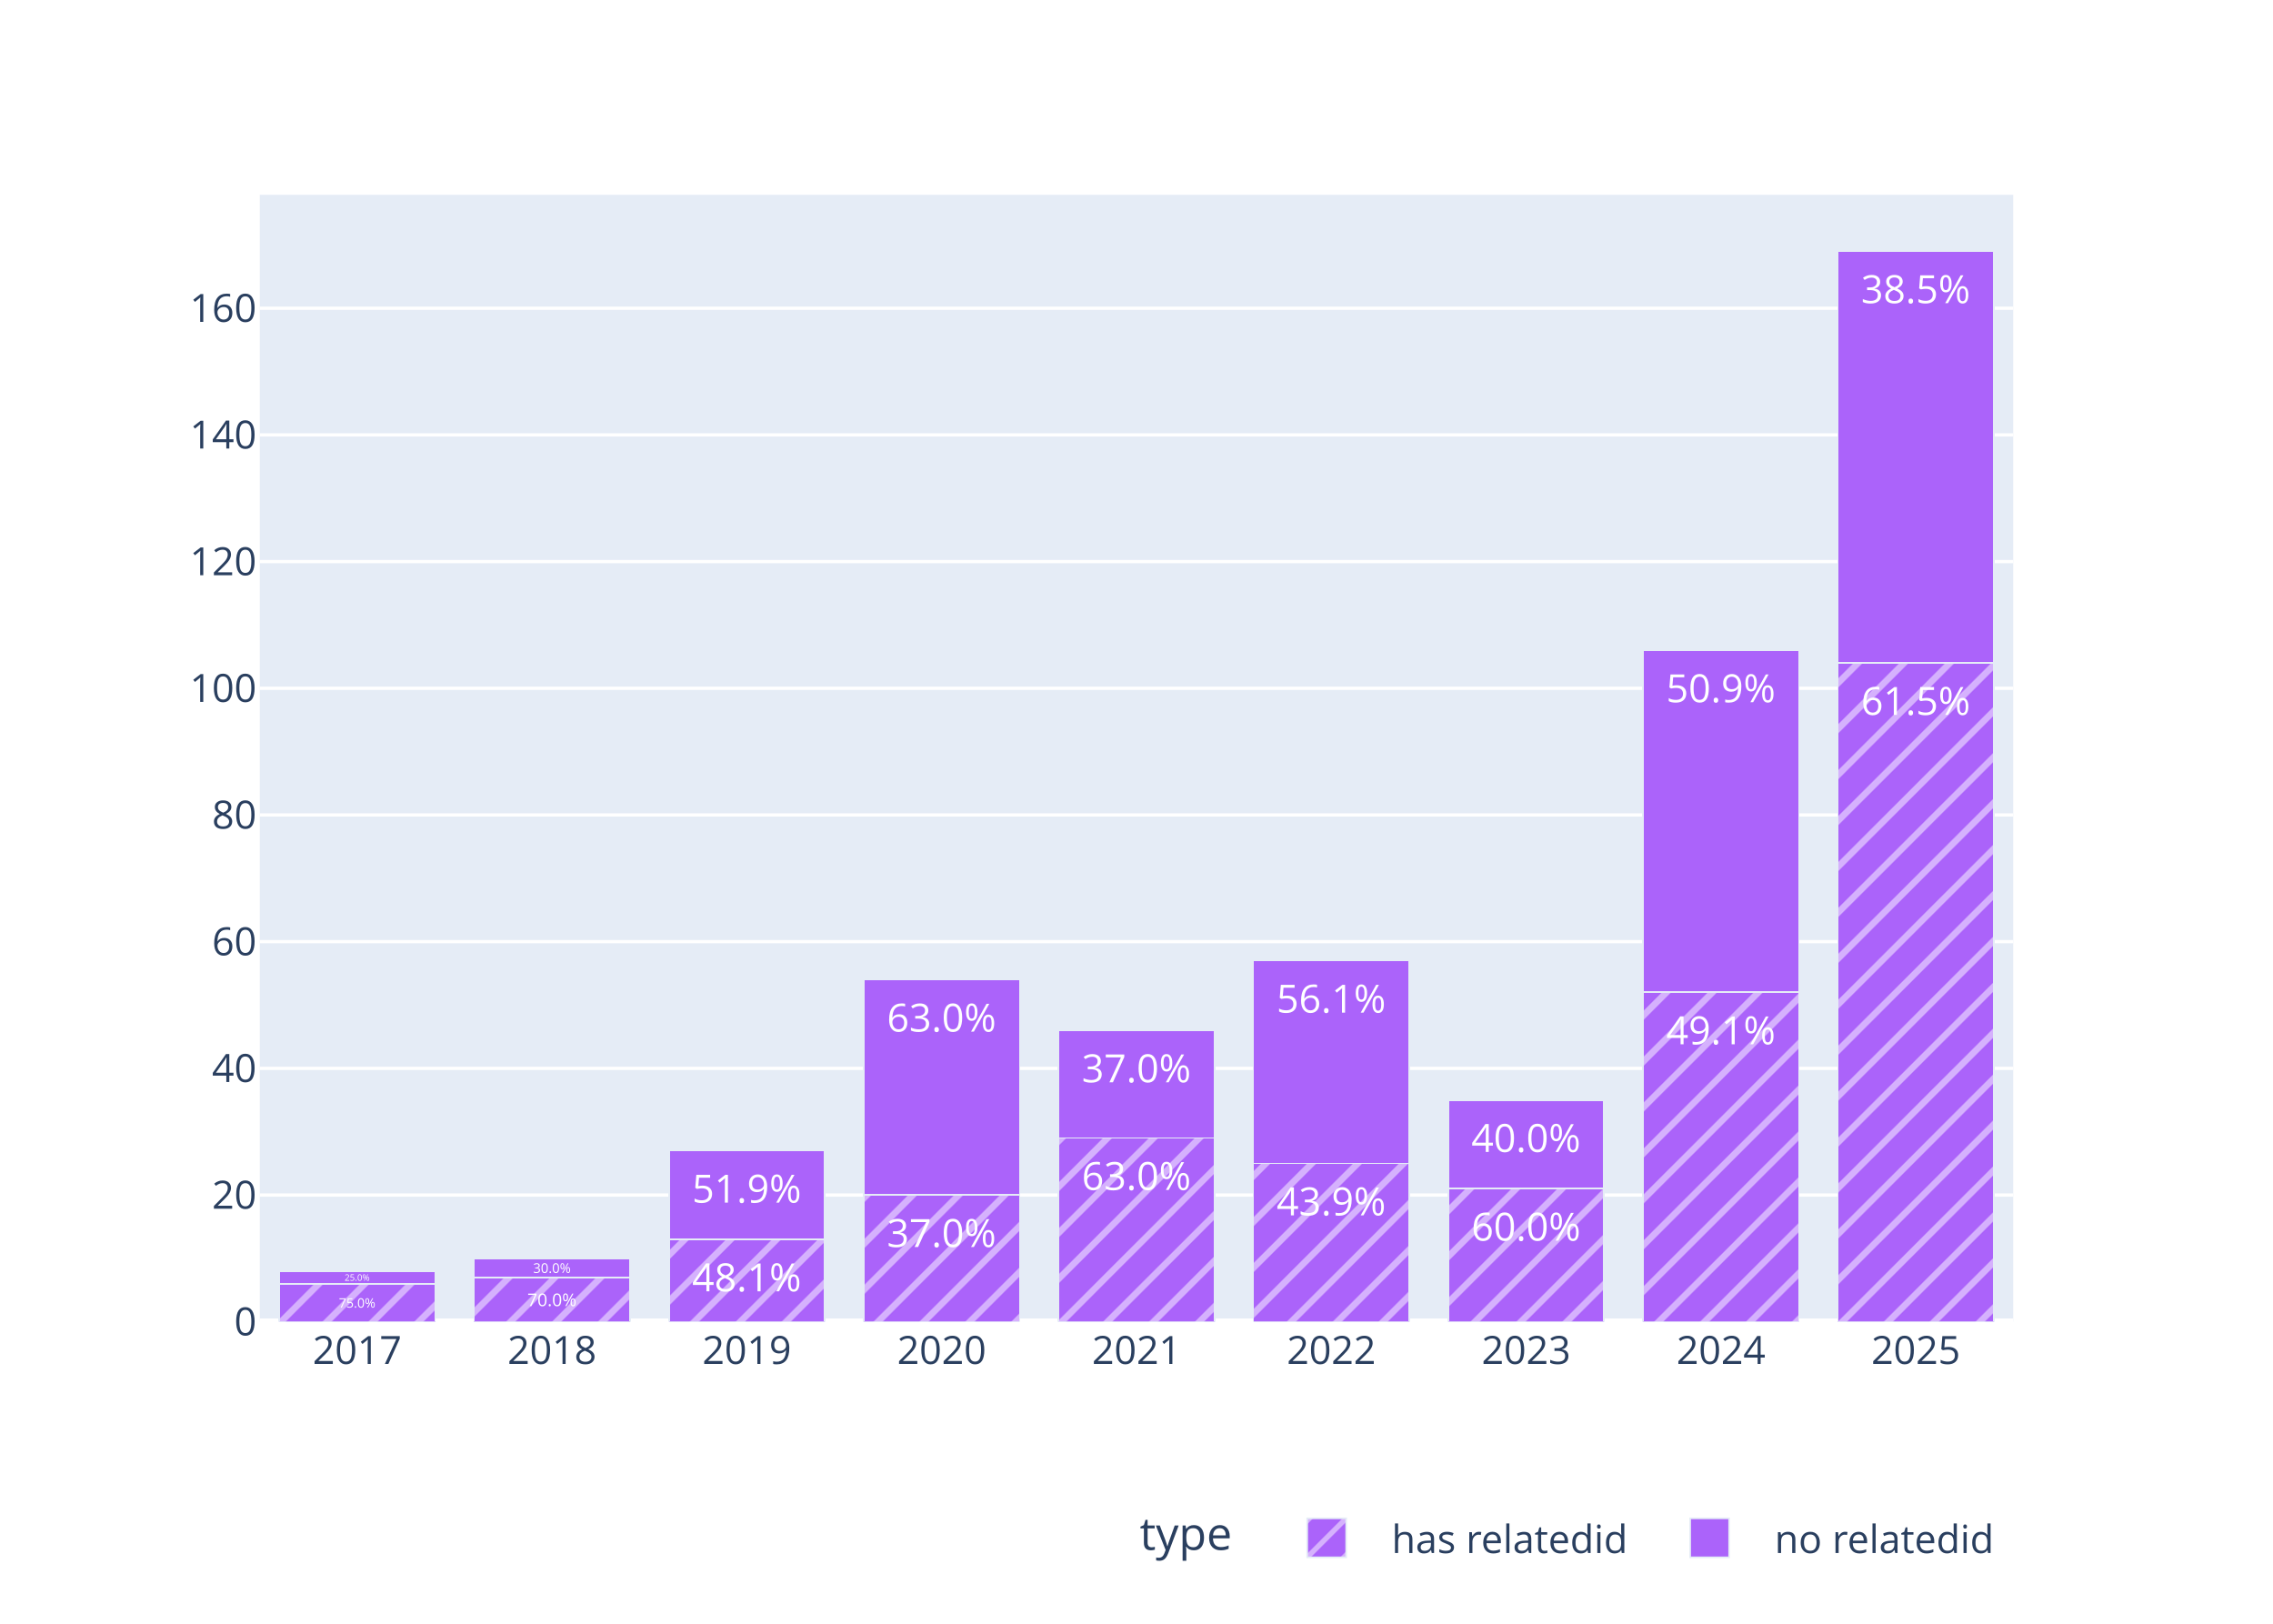
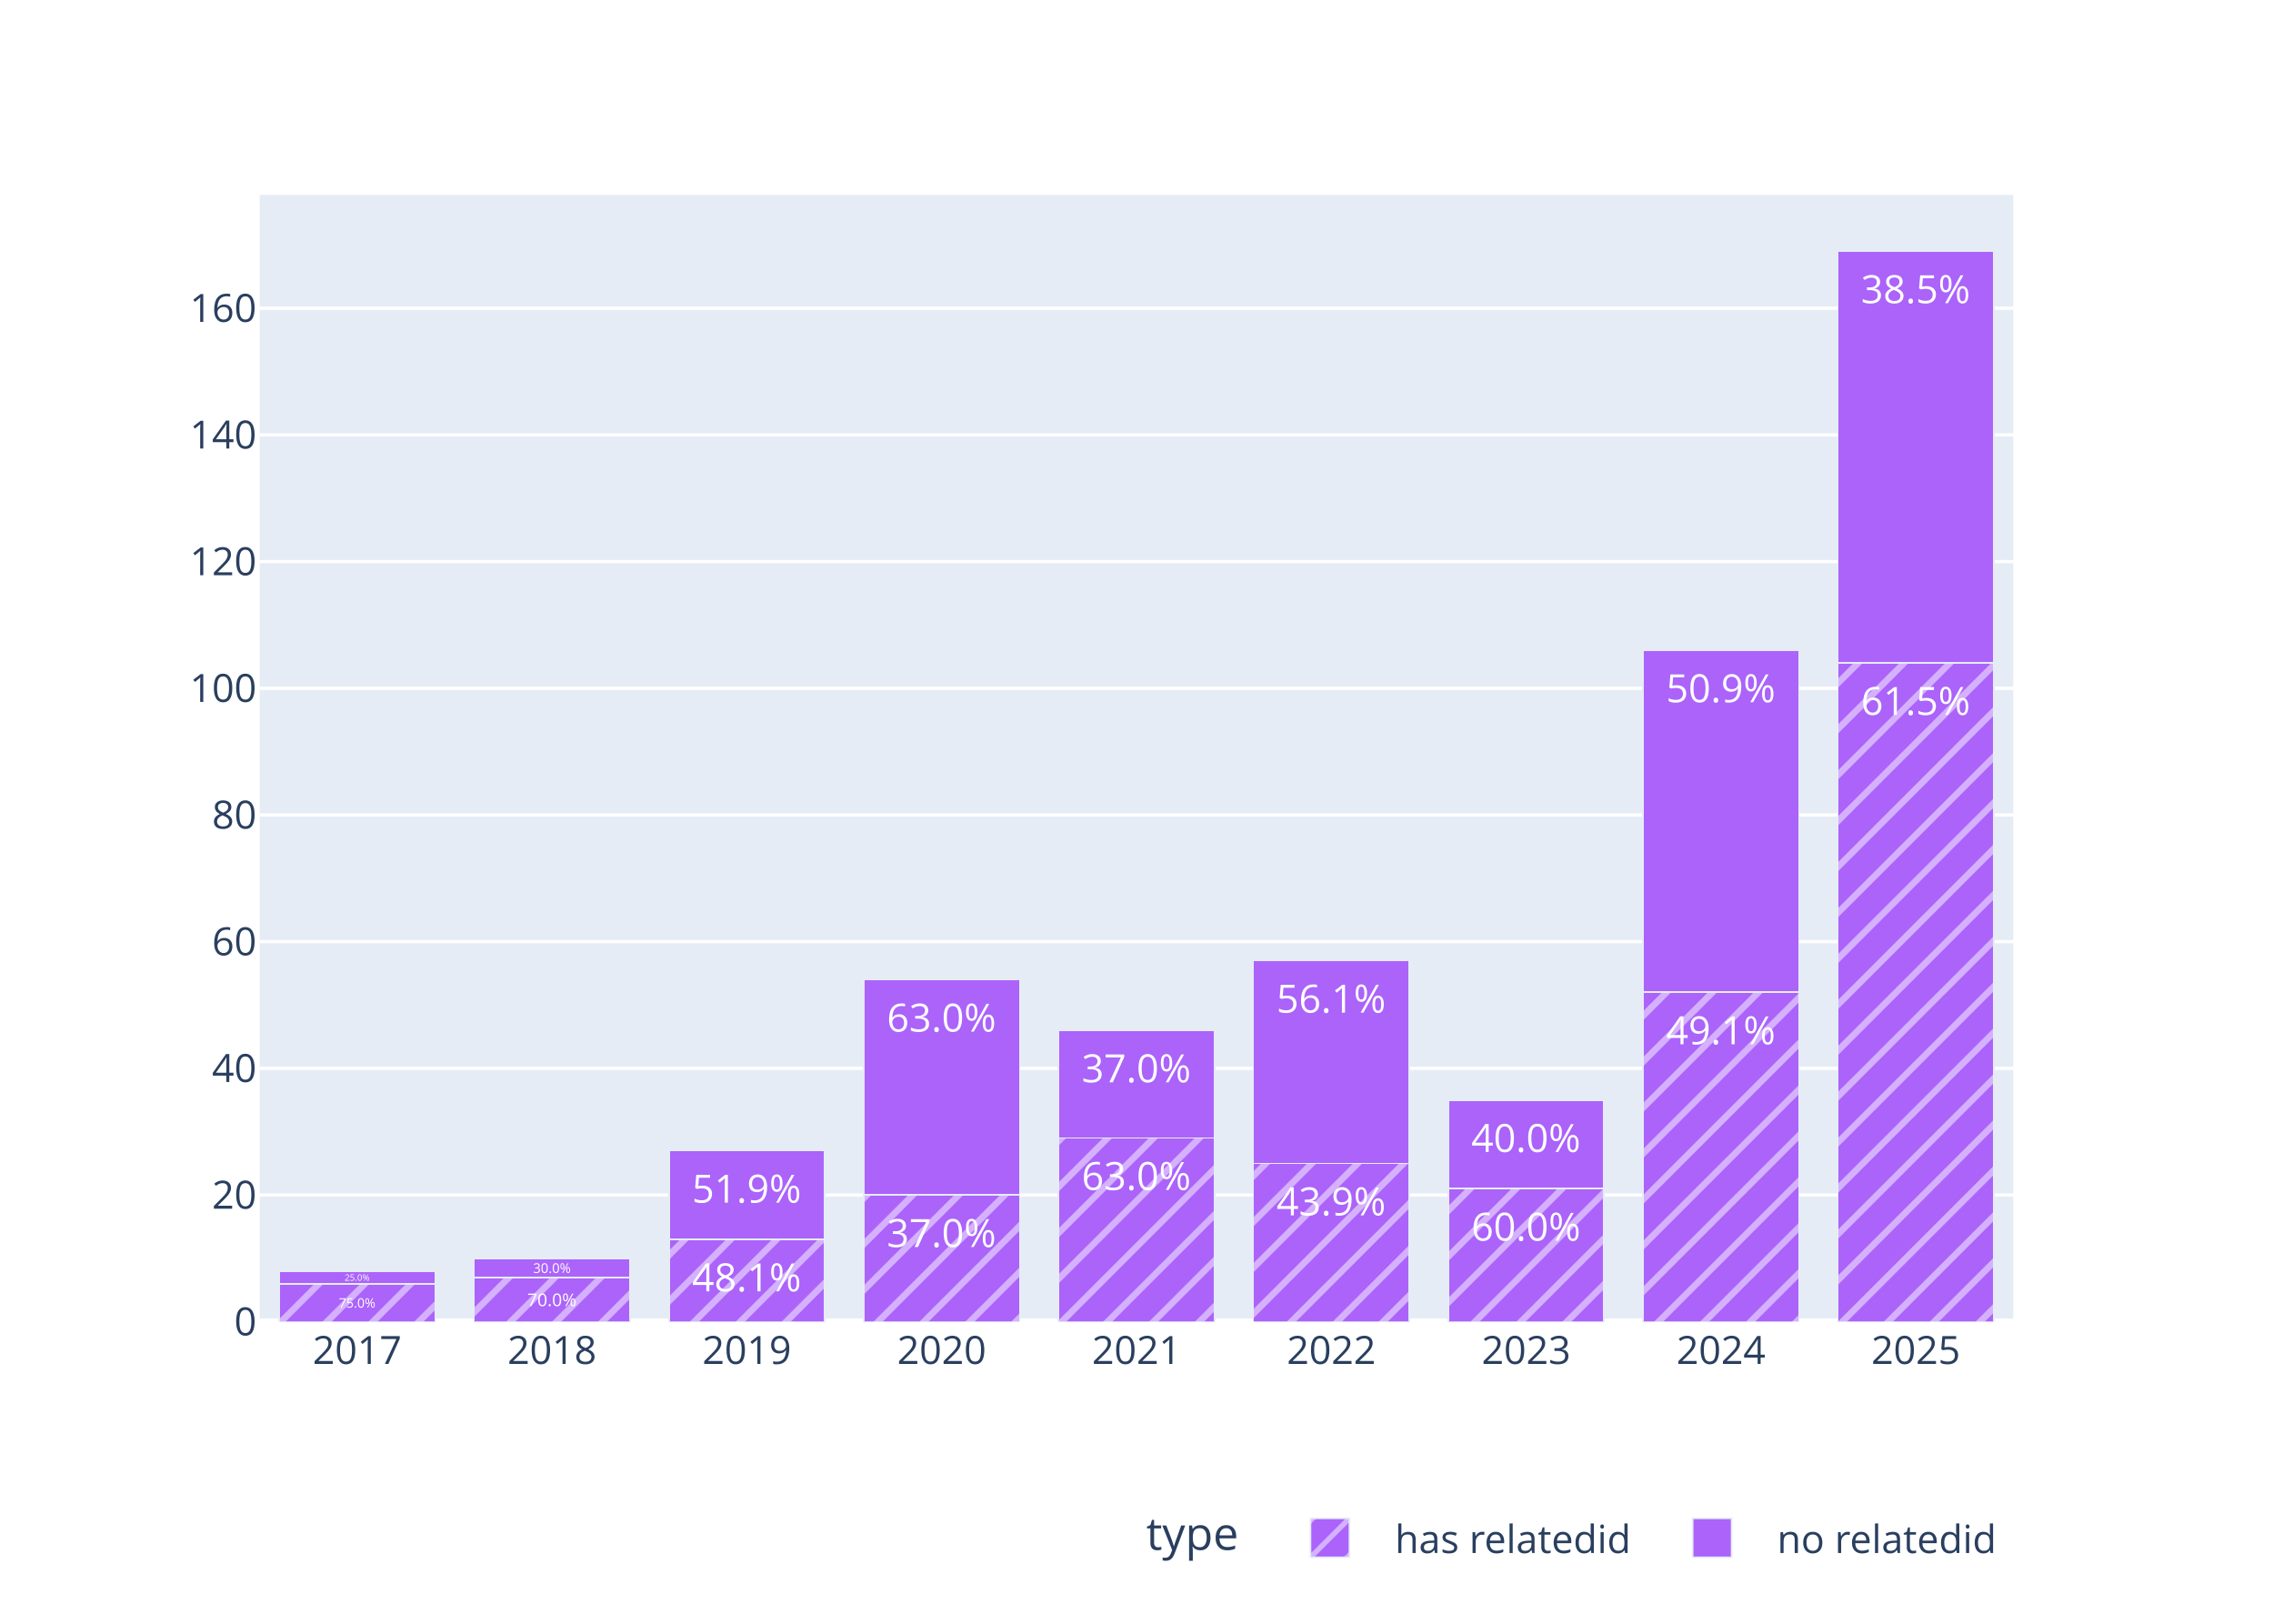
<svg xmlns="http://www.w3.org/2000/svg" class="main-svg" width="700" height="500" style="" viewBox="0 0 700 500">
  <rect x="0" y="0" width="700" height="500" style="fill: rgb(255, 255, 255); fill-opacity: 1;" />
-   <defs id="defs-4b6563">
+   <defs id="defs-c27604">
    <g class="clips">
-       <clipPath id="clip4b6563xyplot" class="plotclip">
+       <clipPath id="clipc27604xyplot" class="plotclip">
        <rect width="540" height="347" />
      </clipPath>
-       <clipPath class="axesclip" id="clip4b6563x">
+       <clipPath class="axesclip" id="clipc27604x">
        <rect x="80" y="0" width="540" height="500" />
      </clipPath>
-       <clipPath class="axesclip" id="clip4b6563y">
+       <clipPath class="axesclip" id="clipc27604y">
        <rect x="0" y="60" width="700" height="347" />
      </clipPath>
-       <clipPath class="axesclip" id="clip4b6563xy">
+       <clipPath class="axesclip" id="clipc27604xy">
        <rect x="80" y="60" width="540" height="347" />
      </clipPath>
    </g>
    <g class="gradients" />
    <g class="patterns">
-       <pattern id="p4b6563-legend-f920a4" width="14.142px" height="14.142px" patternUnits="userSpaceOnUse" patternTransform="scale(0.8)">
+       <pattern id="pc27604-legend-ad6b2f" width="14.142px" height="14.142px" patternUnits="userSpaceOnUse" patternTransform="scale(0.8)">
        <rect width="14.142px" height="14.142px" fill="rgb(171, 99, 250)" fill-opacity="1" />
        <path d="M-3.536,3.536l7.071,-7.071M0,14.142L14.142,0M10.607,17.678l7.071,-7.071" opacity="0.5" stroke="rgb(255, 255, 255)" stroke-width="2px" />
      </pattern>
-       <pattern id="p4b6563-f920a4" width="14.142px" height="14.142px" patternUnits="userSpaceOnUse" patternTransform="">
+       <pattern id="pc27604-ad6b2f" width="14.142px" height="14.142px" patternUnits="userSpaceOnUse" patternTransform="">
        <rect width="14.142px" height="14.142px" fill="rgb(171, 99, 250)" fill-opacity="1" />
        <path d="M-3.536,3.536l7.071,-7.071M0,14.142L14.142,0M10.607,17.678l7.071,-7.071" opacity="0.5" stroke="rgb(255, 255, 255)" stroke-width="2px" />
      </pattern>
    </g>
  </defs>
  <g class="bglayer">
    <rect class="bg" x="80" y="60" width="540" height="347" style="fill: rgb(229, 236, 246); fill-opacity: 1; stroke-width: 0;" />
  </g>
  <g class="layer-below">
    <g class="imagelayer" />
    <g class="shapelayer" />
  </g>
  <g class="cartesianlayer">
    <g class="subplot xy">
      <g class="layer-subplot">
        <g class="shapelayer" />
        <g class="imagelayer" />
      </g>
      <g class="minor-gridlayer">
        <g class="x" />
        <g class="y" />
      </g>
      <g class="gridlayer">
        <g class="x" />
        <g class="y">
          <path class="ygrid crisp" transform="translate(0,367.99)" d="M80,0h540" style="stroke: rgb(255, 255, 255); stroke-opacity: 1; stroke-width: 1px;" />
          <path class="ygrid crisp" transform="translate(0,328.98)" d="M80,0h540" style="stroke: rgb(255, 255, 255); stroke-opacity: 1; stroke-width: 1px;" />
          <path class="ygrid crisp" transform="translate(0,289.96)" d="M80,0h540" style="stroke: rgb(255, 255, 255); stroke-opacity: 1; stroke-width: 1px;" />
          <path class="ygrid crisp" transform="translate(0,250.95)" d="M80,0h540" style="stroke: rgb(255, 255, 255); stroke-opacity: 1; stroke-width: 1px;" />
          <path class="ygrid crisp" transform="translate(0,211.94)" d="M80,0h540" style="stroke: rgb(255, 255, 255); stroke-opacity: 1; stroke-width: 1px;" />
          <path class="ygrid crisp" transform="translate(0,172.93)" d="M80,0h540" style="stroke: rgb(255, 255, 255); stroke-opacity: 1; stroke-width: 1px;" />
          <path class="ygrid crisp" transform="translate(0,133.92)" d="M80,0h540" style="stroke: rgb(255, 255, 255); stroke-opacity: 1; stroke-width: 1px;" />
          <path class="ygrid crisp" transform="translate(0,94.91)" d="M80,0h540" style="stroke: rgb(255, 255, 255); stroke-opacity: 1; stroke-width: 1px;" />
        </g>
      </g>
      <g class="zerolinelayer">
        <path class="yzl zl crisp" transform="translate(0,407)" d="M80,0h540" style="stroke: rgb(255, 255, 255); stroke-opacity: 1; stroke-width: 2px;" />
      </g>
      <g class="layer-between">
        <g class="shapelayer" />
        <g class="imagelayer" />
      </g>
      <path class="xlines-below" />
      <path class="ylines-below" />
      <g class="overlines-below" />
      <g class="xaxislayer-below" />
      <g class="yaxislayer-below" />
      <g class="overaxes-below" />
      <g class="overplot">
-         <g class="xy" transform="translate(80,60)" clip-path="url(#clip4b6563xyplot)">
+         <g class="xy" transform="translate(80,60)" clip-path="url(#clipc27604xyplot)">
          <g class="barlayer mlayer">
            <g class="trace bars" shape-rendering="crispEdges" style="opacity: 1;">
              <g class="points">
                <g class="point">
-                   <path d="M6,347V335.3H54V347Z" style="vector-effect: none; opacity: 1; stroke-width: 0.5px; fill: url('#p4b6563-f920a4'); stroke: rgb(229, 236, 246); stroke-opacity: 1;" class="pattern_filled" />
-                   <text class="bartext bartext-inside" text-anchor="middle" data-notex="1" x="0" y="0" style="font-family: 'Open Sans', verdana, arial, sans-serif; font-size: 12px; fill: rgb(255, 255, 255); fill-opacity: 1; white-space: pre;" transform="translate(29.98658,342.6588)scale(0.3352941)">75.0%</text>
-                 </g>
-                 <g class="point">
-                   <path d="M66,347V333.35H114V347Z" style="vector-effect: none; opacity: 1; stroke-width: 0.5px; fill: url('#p4b6563-f920a4'); stroke: rgb(229, 236, 246); stroke-opacity: 1;" class="pattern_filled" />
-                   <text class="bartext bartext-inside" text-anchor="middle" data-notex="1" x="0" y="0" style="font-family: 'Open Sans', verdana, arial, sans-serif; font-size: 12px; fill: rgb(255, 255, 255); fill-opacity: 1; white-space: pre;" transform="translate(89.98198,342.2)scale(0.45)">70.0%</text>
-                 </g>
-                 <g class="point">
-                   <path d="M126,347V321.64H174V347Z" style="vector-effect: none; opacity: 1; stroke-width: 0.5px; fill: url('#p4b6563-f920a4'); stroke: rgb(229, 236, 246); stroke-opacity: 1;" class="pattern_filled" />
-                   <text class="bartext bartext-inside" text-anchor="middle" data-notex="1" x="0" y="0" style="font-family: 'Open Sans', verdana, arial, sans-serif; font-size: 12px; fill: rgb(255, 255, 255); fill-opacity: 1; white-space: pre;" transform="translate(149.96,337.64)">48.1%</text>
-                 </g>
-                 <g class="point">
-                   <path d="M186,347V307.99H234V347Z" style="vector-effect: none; opacity: 1; stroke-width: 0.5px; fill: url('#p4b6563-f920a4'); stroke: rgb(229, 236, 246); stroke-opacity: 1;" class="pattern_filled" />
-                   <text class="bartext bartext-inside" text-anchor="middle" data-notex="1" x="0" y="0" style="font-family: 'Open Sans', verdana, arial, sans-serif; font-size: 12px; fill: rgb(255, 255, 255); fill-opacity: 1; white-space: pre;" transform="translate(209.96,323.99)">37.0%</text>
-                 </g>
-                 <g class="point">
-                   <path d="M246,347V290.43H294V347Z" style="vector-effect: none; opacity: 1; stroke-width: 0.5px; fill: url('#p4b6563-f920a4'); stroke: rgb(229, 236, 246); stroke-opacity: 1;" class="pattern_filled" />
-                   <text class="bartext bartext-inside" text-anchor="middle" data-notex="1" x="0" y="0" style="font-family: 'Open Sans', verdana, arial, sans-serif; font-size: 12px; fill: rgb(255, 255, 255); fill-opacity: 1; white-space: pre;" transform="translate(269.96,306.43)">63.0%</text>
-                 </g>
-                 <g class="point">
-                   <path d="M306,347V298.24H354V347Z" style="vector-effect: none; opacity: 1; stroke-width: 0.5px; fill: url('#p4b6563-f920a4'); stroke: rgb(229, 236, 246); stroke-opacity: 1;" class="pattern_filled" />
-                   <text class="bartext bartext-inside" text-anchor="middle" data-notex="1" x="0" y="0" style="font-family: 'Open Sans', verdana, arial, sans-serif; font-size: 12px; fill: rgb(255, 255, 255); fill-opacity: 1; white-space: pre;" transform="translate(329.96,314.24)">43.9%</text>
-                 </g>
-                 <g class="point">
-                   <path d="M366,347V306.04H414V347Z" style="vector-effect: none; opacity: 1; stroke-width: 0.5px; fill: url('#p4b6563-f920a4'); stroke: rgb(229, 236, 246); stroke-opacity: 1;" class="pattern_filled" />
-                   <text class="bartext bartext-inside" text-anchor="middle" data-notex="1" x="0" y="0" style="font-family: 'Open Sans', verdana, arial, sans-serif; font-size: 12px; fill: rgb(255, 255, 255); fill-opacity: 1; white-space: pre;" transform="translate(389.96,322.04)">60.0%</text>
-                 </g>
-                 <g class="point">
-                   <path d="M426,347V245.57H474V347Z" style="vector-effect: none; opacity: 1; stroke-width: 0.5px; fill: url('#p4b6563-f920a4'); stroke: rgb(229, 236, 246); stroke-opacity: 1;" class="pattern_filled" />
-                   <text class="bartext bartext-inside" text-anchor="middle" data-notex="1" x="0" y="0" style="font-family: 'Open Sans', verdana, arial, sans-serif; font-size: 12px; fill: rgb(255, 255, 255); fill-opacity: 1; white-space: pre;" transform="translate(449.96,261.57)">49.1%</text>
-                 </g>
-                 <g class="point">
-                   <path d="M486,347V144.14H534V347Z" style="vector-effect: none; opacity: 1; stroke-width: 0.5px; fill: url('#p4b6563-f920a4'); stroke: rgb(229, 236, 246); stroke-opacity: 1;" class="pattern_filled" />
-                   <text class="bartext bartext-inside" text-anchor="middle" data-notex="1" x="0" y="0" style="font-family: 'Open Sans', verdana, arial, sans-serif; font-size: 12px; fill: rgb(255, 255, 255); fill-opacity: 1; white-space: pre;" transform="translate(509.96,160.14)">61.5%</text>
+                   <path d="M6,347V335.3H54V347Z" style="vector-effect: none; opacity: 1; stroke-width: 0.5px; fill: url('#pc27604-ad6b2f'); stroke: rgb(229, 236, 246); stroke-opacity: 1;" class="pattern_filled" />
+                   <text class="bartext bartext-inside" text-anchor="middle" data-notex="1" x="0" y="0" style="font-family: 'Open Sans', verdana, arial, sans-serif; font-size: 12px; fill: rgb(255, 255, 255); fill-opacity: 1; white-space: pre;" transform="translate(29.9797,342.6588)scale(0.3352941)">75.0%</text>
+                 </g>
+                 <g class="point">
+                   <path d="M66,347V333.35H114V347Z" style="vector-effect: none; opacity: 1; stroke-width: 0.5px; fill: url('#pc27604-ad6b2f'); stroke: rgb(229, 236, 246); stroke-opacity: 1;" class="pattern_filled" />
+                   <text class="bartext bartext-inside" text-anchor="middle" data-notex="1" x="0" y="0" style="font-family: 'Open Sans', verdana, arial, sans-serif; font-size: 12px; fill: rgb(255, 255, 255); fill-opacity: 1; white-space: pre;" transform="translate(89.97275,342.2)scale(0.45)">70.0%</text>
+                 </g>
+                 <g class="point">
+                   <path d="M126,347V321.64H174V347Z" style="vector-effect: none; opacity: 1; stroke-width: 0.5px; fill: url('#pc27604-ad6b2f'); stroke: rgb(229, 236, 246); stroke-opacity: 1;" class="pattern_filled" />
+                   <text class="bartext bartext-inside" text-anchor="middle" data-notex="1" x="0" y="0" style="font-family: 'Open Sans', verdana, arial, sans-serif; font-size: 12px; fill: rgb(255, 255, 255); fill-opacity: 1; white-space: pre;" transform="translate(149.9395,337.64)">48.1%</text>
+                 </g>
+                 <g class="point">
+                   <path d="M186,347V307.99H234V347Z" style="vector-effect: none; opacity: 1; stroke-width: 0.5px; fill: url('#pc27604-ad6b2f'); stroke: rgb(229, 236, 246); stroke-opacity: 1;" class="pattern_filled" />
+                   <text class="bartext bartext-inside" text-anchor="middle" data-notex="1" x="0" y="0" style="font-family: 'Open Sans', verdana, arial, sans-serif; font-size: 12px; fill: rgb(255, 255, 255); fill-opacity: 1; white-space: pre;" transform="translate(209.9395,323.99)">37.0%</text>
+                 </g>
+                 <g class="point">
+                   <path d="M246,347V290.43H294V347Z" style="vector-effect: none; opacity: 1; stroke-width: 0.5px; fill: url('#pc27604-ad6b2f'); stroke: rgb(229, 236, 246); stroke-opacity: 1;" class="pattern_filled" />
+                   <text class="bartext bartext-inside" text-anchor="middle" data-notex="1" x="0" y="0" style="font-family: 'Open Sans', verdana, arial, sans-serif; font-size: 12px; fill: rgb(255, 255, 255); fill-opacity: 1; white-space: pre;" transform="translate(269.9395,306.43)">63.0%</text>
+                 </g>
+                 <g class="point">
+                   <path d="M306,347V298.24H354V347Z" style="vector-effect: none; opacity: 1; stroke-width: 0.5px; fill: url('#pc27604-ad6b2f'); stroke: rgb(229, 236, 246); stroke-opacity: 1;" class="pattern_filled" />
+                   <text class="bartext bartext-inside" text-anchor="middle" data-notex="1" x="0" y="0" style="font-family: 'Open Sans', verdana, arial, sans-serif; font-size: 12px; fill: rgb(255, 255, 255); fill-opacity: 1; white-space: pre;" transform="translate(329.9395,314.24)">43.9%</text>
+                 </g>
+                 <g class="point">
+                   <path d="M366,347V306.04H414V347Z" style="vector-effect: none; opacity: 1; stroke-width: 0.5px; fill: url('#pc27604-ad6b2f'); stroke: rgb(229, 236, 246); stroke-opacity: 1;" class="pattern_filled" />
+                   <text class="bartext bartext-inside" text-anchor="middle" data-notex="1" x="0" y="0" style="font-family: 'Open Sans', verdana, arial, sans-serif; font-size: 12px; fill: rgb(255, 255, 255); fill-opacity: 1; white-space: pre;" transform="translate(389.9395,322.04)">60.0%</text>
+                 </g>
+                 <g class="point">
+                   <path d="M426,347V245.57H474V347Z" style="vector-effect: none; opacity: 1; stroke-width: 0.5px; fill: url('#pc27604-ad6b2f'); stroke: rgb(229, 236, 246); stroke-opacity: 1;" class="pattern_filled" />
+                   <text class="bartext bartext-inside" text-anchor="middle" data-notex="1" x="0" y="0" style="font-family: 'Open Sans', verdana, arial, sans-serif; font-size: 12px; fill: rgb(255, 255, 255); fill-opacity: 1; white-space: pre;" transform="translate(449.9395,261.57)">49.1%</text>
+                 </g>
+                 <g class="point">
+                   <path d="M486,347V144.14H534V347Z" style="vector-effect: none; opacity: 1; stroke-width: 0.5px; fill: url('#pc27604-ad6b2f'); stroke: rgb(229, 236, 246); stroke-opacity: 1;" class="pattern_filled" />
+                   <text class="bartext bartext-inside" text-anchor="middle" data-notex="1" x="0" y="0" style="font-family: 'Open Sans', verdana, arial, sans-serif; font-size: 12px; fill: rgb(255, 255, 255); fill-opacity: 1; white-space: pre;" transform="translate(509.9395,160.14)">61.5%</text>
                </g>
              </g>
            </g>
            <g class="trace bars" shape-rendering="crispEdges" style="opacity: 1;">
              <g class="points">
                <g class="point">
                  <path d="M6,335.3V331.4H54V335.3Z" style="vector-effect: none; opacity: 1; stroke-width: 0.5px; fill: rgb(171, 99, 250); fill-opacity: 1; stroke: rgb(229, 236, 246); stroke-opacity: 1;" />
-                   <text class="bartext bartext-inside" text-anchor="middle" data-notex="1" x="0" y="0" style="font-family: 'Open Sans', verdana, arial, sans-serif; font-size: 12px; fill: rgb(255, 255, 255); fill-opacity: 1; white-space: pre;" transform="translate(29.99081,334.3824)scale(0.2294118)">25.0%</text>
+                   <text class="bartext bartext-inside" text-anchor="middle" data-notex="1" x="0" y="0" style="font-family: 'Open Sans', verdana, arial, sans-serif; font-size: 12px; fill: rgb(255, 255, 255); fill-opacity: 1; white-space: pre;" transform="translate(29.98611,334.3824)scale(0.2294118)">25.0%</text>
                </g>
                <g class="point">
                  <path d="M66,333.35V327.49H114V333.35Z" style="vector-effect: none; opacity: 1; stroke-width: 0.5px; fill: rgb(171, 99, 250); fill-opacity: 1; stroke: rgb(229, 236, 246); stroke-opacity: 1;" />
-                   <text class="bartext bartext-inside" text-anchor="middle" data-notex="1" x="0" y="0" style="font-family: 'Open Sans', verdana, arial, sans-serif; font-size: 12px; fill: rgb(255, 255, 255); fill-opacity: 1; white-space: pre;" transform="translate(89.9862,331.9712)scale(0.3447059)">30.0%</text>
+                   <text class="bartext bartext-inside" text-anchor="middle" data-notex="1" x="0" y="0" style="font-family: 'Open Sans', verdana, arial, sans-serif; font-size: 12px; fill: rgb(255, 255, 255); fill-opacity: 1; white-space: pre;" transform="translate(89.97913,331.9712)scale(0.3447059)">30.0%</text>
                </g>
                <g class="point">
                  <path d="M126,321.64V294.33H174V321.64Z" style="vector-effect: none; opacity: 1; stroke-width: 0.5px; fill: rgb(171, 99, 250); fill-opacity: 1; stroke: rgb(229, 236, 246); stroke-opacity: 1;" />
-                   <text class="bartext bartext-inside" text-anchor="middle" data-notex="1" x="0" y="0" style="font-family: 'Open Sans', verdana, arial, sans-serif; font-size: 12px; fill: rgb(255, 255, 255); fill-opacity: 1; white-space: pre;" transform="translate(149.96,310.33)">51.9%</text>
+                   <text class="bartext bartext-inside" text-anchor="middle" data-notex="1" x="0" y="0" style="font-family: 'Open Sans', verdana, arial, sans-serif; font-size: 12px; fill: rgb(255, 255, 255); fill-opacity: 1; white-space: pre;" transform="translate(149.9395,310.33)">51.9%</text>
                </g>
                <g class="point">
                  <path d="M186,307.99V241.67H234V307.99Z" style="vector-effect: none; opacity: 1; stroke-width: 0.5px; fill: rgb(171, 99, 250); fill-opacity: 1; stroke: rgb(229, 236, 246); stroke-opacity: 1;" />
-                   <text class="bartext bartext-inside" text-anchor="middle" data-notex="1" x="0" y="0" style="font-family: 'Open Sans', verdana, arial, sans-serif; font-size: 12px; fill: rgb(255, 255, 255); fill-opacity: 1; white-space: pre;" transform="translate(209.96,257.67)">63.0%</text>
+                   <text class="bartext bartext-inside" text-anchor="middle" data-notex="1" x="0" y="0" style="font-family: 'Open Sans', verdana, arial, sans-serif; font-size: 12px; fill: rgb(255, 255, 255); fill-opacity: 1; white-space: pre;" transform="translate(209.9395,257.67)">63.0%</text>
                </g>
                <g class="point">
                  <path d="M246,290.43V257.27H294V290.43Z" style="vector-effect: none; opacity: 1; stroke-width: 0.5px; fill: rgb(171, 99, 250); fill-opacity: 1; stroke: rgb(229, 236, 246); stroke-opacity: 1;" />
-                   <text class="bartext bartext-inside" text-anchor="middle" data-notex="1" x="0" y="0" style="font-family: 'Open Sans', verdana, arial, sans-serif; font-size: 12px; fill: rgb(255, 255, 255); fill-opacity: 1; white-space: pre;" transform="translate(269.96,273.27)">37.0%</text>
+                   <text class="bartext bartext-inside" text-anchor="middle" data-notex="1" x="0" y="0" style="font-family: 'Open Sans', verdana, arial, sans-serif; font-size: 12px; fill: rgb(255, 255, 255); fill-opacity: 1; white-space: pre;" transform="translate(269.9395,273.27)">37.0%</text>
                </g>
                <g class="point">
                  <path d="M306,298.24V235.82H354V298.24Z" style="vector-effect: none; opacity: 1; stroke-width: 0.5px; fill: rgb(171, 99, 250); fill-opacity: 1; stroke: rgb(229, 236, 246); stroke-opacity: 1;" />
-                   <text class="bartext bartext-inside" text-anchor="middle" data-notex="1" x="0" y="0" style="font-family: 'Open Sans', verdana, arial, sans-serif; font-size: 12px; fill: rgb(255, 255, 255); fill-opacity: 1; white-space: pre;" transform="translate(329.96,251.82)">56.1%</text>
+                   <text class="bartext bartext-inside" text-anchor="middle" data-notex="1" x="0" y="0" style="font-family: 'Open Sans', verdana, arial, sans-serif; font-size: 12px; fill: rgb(255, 255, 255); fill-opacity: 1; white-space: pre;" transform="translate(329.9395,251.82)">56.1%</text>
                </g>
                <g class="point">
                  <path d="M366,306.04V278.73H414V306.04Z" style="vector-effect: none; opacity: 1; stroke-width: 0.5px; fill: rgb(171, 99, 250); fill-opacity: 1; stroke: rgb(229, 236, 246); stroke-opacity: 1;" />
-                   <text class="bartext bartext-inside" text-anchor="middle" data-notex="1" x="0" y="0" style="font-family: 'Open Sans', verdana, arial, sans-serif; font-size: 12px; fill: rgb(255, 255, 255); fill-opacity: 1; white-space: pre;" transform="translate(389.96,294.73)">40.0%</text>
+                   <text class="bartext bartext-inside" text-anchor="middle" data-notex="1" x="0" y="0" style="font-family: 'Open Sans', verdana, arial, sans-serif; font-size: 12px; fill: rgb(255, 255, 255); fill-opacity: 1; white-space: pre;" transform="translate(389.9395,294.73)">40.0%</text>
                </g>
                <g class="point">
                  <path d="M426,245.57V140.24H474V245.57Z" style="vector-effect: none; opacity: 1; stroke-width: 0.5px; fill: rgb(171, 99, 250); fill-opacity: 1; stroke: rgb(229, 236, 246); stroke-opacity: 1;" />
-                   <text class="bartext bartext-inside" text-anchor="middle" data-notex="1" x="0" y="0" style="font-family: 'Open Sans', verdana, arial, sans-serif; font-size: 12px; fill: rgb(255, 255, 255); fill-opacity: 1; white-space: pre;" transform="translate(449.96,156.24)">50.9%</text>
+                   <text class="bartext bartext-inside" text-anchor="middle" data-notex="1" x="0" y="0" style="font-family: 'Open Sans', verdana, arial, sans-serif; font-size: 12px; fill: rgb(255, 255, 255); fill-opacity: 1; white-space: pre;" transform="translate(449.9395,156.24)">50.9%</text>
                </g>
                <g class="point">
                  <path d="M486,144.14V17.35H534V144.14Z" style="vector-effect: none; opacity: 1; stroke-width: 0.5px; fill: rgb(171, 99, 250); fill-opacity: 1; stroke: rgb(229, 236, 246); stroke-opacity: 1;" />
-                   <text class="bartext bartext-inside" text-anchor="middle" data-notex="1" x="0" y="0" style="font-family: 'Open Sans', verdana, arial, sans-serif; font-size: 12px; fill: rgb(255, 255, 255); fill-opacity: 1; white-space: pre;" transform="translate(509.96,33.35)">38.5%</text>
+                   <text class="bartext bartext-inside" text-anchor="middle" data-notex="1" x="0" y="0" style="font-family: 'Open Sans', verdana, arial, sans-serif; font-size: 12px; fill: rgb(255, 255, 255); fill-opacity: 1; white-space: pre;" transform="translate(509.9395,33.35)">38.5%</text>
                </g>
              </g>
            </g>
          </g>
        </g>
      </g>
      <g class="zerolinelayer-above" />
      <path class="xlines-above crisp" d="M0,0" style="fill: none;" />
      <path class="ylines-above crisp" d="M0,0" style="fill: none;" />
      <g class="overlines-above" />
      <g class="xaxislayer-above">
        <g class="xtick">
          <text text-anchor="middle" x="0" y="420" transform="translate(110,0)" style="font-family: 'Open Sans', verdana, arial, sans-serif; font-size: 12px; fill: rgb(42, 63, 95); fill-opacity: 1; white-space: pre;">2017</text>
        </g>
        <g class="xtick">
          <text text-anchor="middle" x="0" y="420" transform="translate(170,0)" style="font-family: 'Open Sans', verdana, arial, sans-serif; font-size: 12px; fill: rgb(42, 63, 95); fill-opacity: 1; white-space: pre;">2018</text>
        </g>
        <g class="xtick">
          <text text-anchor="middle" x="0" y="420" transform="translate(230,0)" style="font-family: 'Open Sans', verdana, arial, sans-serif; font-size: 12px; fill: rgb(42, 63, 95); fill-opacity: 1; white-space: pre;">2019</text>
        </g>
        <g class="xtick">
          <text text-anchor="middle" x="0" y="420" transform="translate(290,0)" style="font-family: 'Open Sans', verdana, arial, sans-serif; font-size: 12px; fill: rgb(42, 63, 95); fill-opacity: 1; white-space: pre;">2020</text>
        </g>
        <g class="xtick">
          <text text-anchor="middle" x="0" y="420" transform="translate(350,0)" style="font-family: 'Open Sans', verdana, arial, sans-serif; font-size: 12px; fill: rgb(42, 63, 95); fill-opacity: 1; white-space: pre;">2021</text>
        </g>
        <g class="xtick">
          <text text-anchor="middle" x="0" y="420" transform="translate(410,0)" style="font-family: 'Open Sans', verdana, arial, sans-serif; font-size: 12px; fill: rgb(42, 63, 95); fill-opacity: 1; white-space: pre;">2022</text>
        </g>
        <g class="xtick">
          <text text-anchor="middle" x="0" y="420" transform="translate(470,0)" style="font-family: 'Open Sans', verdana, arial, sans-serif; font-size: 12px; fill: rgb(42, 63, 95); fill-opacity: 1; white-space: pre;">2023</text>
        </g>
        <g class="xtick">
          <text text-anchor="middle" x="0" y="420" transform="translate(530,0)" style="font-family: 'Open Sans', verdana, arial, sans-serif; font-size: 12px; fill: rgb(42, 63, 95); fill-opacity: 1; white-space: pre;">2024</text>
        </g>
        <g class="xtick">
          <text text-anchor="middle" x="0" y="420" transform="translate(590,0)" style="font-family: 'Open Sans', verdana, arial, sans-serif; font-size: 12px; fill: rgb(42, 63, 95); fill-opacity: 1; white-space: pre;">2025</text>
        </g>
      </g>
      <g class="yaxislayer-above">
        <g class="ytick">
          <text text-anchor="end" x="79" y="4.2" transform="translate(0,407)" style="font-family: 'Open Sans', verdana, arial, sans-serif; font-size: 12px; fill: rgb(42, 63, 95); fill-opacity: 1; white-space: pre;">0</text>
        </g>
        <g class="ytick">
          <text text-anchor="end" x="79" y="4.2" style="font-family: 'Open Sans', verdana, arial, sans-serif; font-size: 12px; fill: rgb(42, 63, 95); fill-opacity: 1; white-space: pre;" transform="translate(0,367.99)">20</text>
        </g>
        <g class="ytick">
          <text text-anchor="end" x="79" y="4.2" style="font-family: 'Open Sans', verdana, arial, sans-serif; font-size: 12px; fill: rgb(42, 63, 95); fill-opacity: 1; white-space: pre;" transform="translate(0,328.98)">40</text>
        </g>
        <g class="ytick">
          <text text-anchor="end" x="79" y="4.2" style="font-family: 'Open Sans', verdana, arial, sans-serif; font-size: 12px; fill: rgb(42, 63, 95); fill-opacity: 1; white-space: pre;" transform="translate(0,289.96)">60</text>
        </g>
        <g class="ytick">
          <text text-anchor="end" x="79" y="4.2" style="font-family: 'Open Sans', verdana, arial, sans-serif; font-size: 12px; fill: rgb(42, 63, 95); fill-opacity: 1; white-space: pre;" transform="translate(0,250.95)">80</text>
        </g>
        <g class="ytick">
          <text text-anchor="end" x="79" y="4.2" style="font-family: 'Open Sans', verdana, arial, sans-serif; font-size: 12px; fill: rgb(42, 63, 95); fill-opacity: 1; white-space: pre;" transform="translate(0,211.94)">100</text>
        </g>
        <g class="ytick">
          <text text-anchor="end" x="79" y="4.2" style="font-family: 'Open Sans', verdana, arial, sans-serif; font-size: 12px; fill: rgb(42, 63, 95); fill-opacity: 1; white-space: pre;" transform="translate(0,172.93)">120</text>
        </g>
        <g class="ytick">
          <text text-anchor="end" x="79" y="4.2" style="font-family: 'Open Sans', verdana, arial, sans-serif; font-size: 12px; fill: rgb(42, 63, 95); fill-opacity: 1; white-space: pre;" transform="translate(0,133.92)">140</text>
        </g>
        <g class="ytick">
          <text text-anchor="end" x="79" y="4.2" style="font-family: 'Open Sans', verdana, arial, sans-serif; font-size: 12px; fill: rgb(42, 63, 95); fill-opacity: 1; white-space: pre;" transform="translate(0,94.91)">160</text>
        </g>
      </g>
      <g class="overaxes-above" />
    </g>
  </g>
  <g class="polarlayer" />
  <g class="smithlayer" />
  <g class="ternarylayer" />
  <g class="geolayer" />
  <g class="funnelarealayer" />
  <g class="pielayer" />
  <g class="iciclelayer" />
  <g class="treemaplayer" />
  <g class="sunburstlayer" />
  <g class="glimages" />
-   <defs id="topdefs-4b6563">
+   <defs id="topdefs-c27604">
    <g class="clips" />
-     <clipPath id="legend4b6563">
-       <rect width="271" height="29" x="0" y="0" />
+     <clipPath id="legendc27604">
+       <rect width="269" height="29" x="0" y="0" />
    </clipPath>
  </defs>
  <g class="layer-above">
    <g class="imagelayer" />
    <g class="shapelayer" />
  </g>
  <g class="infolayer">
-     <g class="legend" pointer-events="all" transform="translate(349,459.05)">
-       <rect class="bg" shape-rendering="crispEdges" style="stroke: rgb(68, 68, 68); stroke-opacity: 1; fill: rgb(255, 255, 255); fill-opacity: 1; stroke-width: 0px;" width="271" height="29" x="0" y="0" />
-       <g class="scrollbox" transform="" clip-path="url(#legend4b6563)">
+     <g class="legend" pointer-events="all" transform="translate(351,459.05)">
+       <rect class="bg" shape-rendering="crispEdges" style="stroke: rgb(68, 68, 68); stroke-opacity: 1; fill: rgb(255, 255, 255); fill-opacity: 1; stroke-width: 0px;" width="269" height="29" x="0" y="0" />
+       <g class="scrollbox" transform="" clip-path="url(#legendc27604)">
        <text class="legendtitletext" text-anchor="start" x="2" y="18.2" style="font-family: 'Open Sans', verdana, arial, sans-serif; font-size: 14px; fill: rgb(42, 63, 95); fill-opacity: 1; white-space: pre; opacity: 1;">type</text>
        <g class="groups" transform="">
-           <g class="traces" transform="translate(39.56934,14.5)" style="opacity: 1;">
+           <g class="traces" transform="translate(38.57617,14.5)" style="opacity: 1;">
            <text class="legendtext" text-anchor="start" x="40" y="4.68" style="font-family: 'Open Sans', verdana, arial, sans-serif; font-size: 12px; fill: rgb(42, 63, 95); fill-opacity: 1; white-space: pre;">has relatedid</text>
            <g class="layers" style="opacity: 1;">
              <g class="legendfill" />
              <g class="legendlines" />
              <g class="legendsymbols">
                <g class="legendpoints">
-                   <path class="legendundefined pattern_filled" d="M6,6H-6V-6H6Z" transform="translate(20,0)" style="stroke-width: 0.5px; fill: url('#p4b6563-legend-f920a4'); stroke: rgb(229, 236, 246); stroke-opacity: 1;" />
-                 </g>
-               </g>
-             </g>
-             <rect class="legendtoggle" x="0" y="-9.5" width="115.438" height="19" style="fill: rgb(0, 0, 0); fill-opacity: 0;" />
+                   <path class="legendundefined pattern_filled" d="M6,6H-6V-6H6Z" transform="translate(20,0)" style="stroke-width: 0.5px; fill: url('#pc27604-legend-ad6b2f'); stroke: rgb(229, 236, 246); stroke-opacity: 1;" />
+                 </g>
+               </g>
+             </g>
+             <rect class="legendtoggle" x="0" y="-9.5" width="115.203" height="19" style="fill: rgb(0, 0, 0); fill-opacity: 0;" />
          </g>
        </g>
-         <g class="groups" transform="translate(117.9375,0)">
-           <g class="traces" transform="translate(39.56934,14.5)" style="opacity: 1;">
+         <g class="groups" transform="translate(117.7031,0)">
+           <g class="traces" transform="translate(38.57617,14.5)" style="opacity: 1;">
            <text class="legendtext" text-anchor="start" x="40" y="4.68" style="font-family: 'Open Sans', verdana, arial, sans-serif; font-size: 12px; fill: rgb(42, 63, 95); fill-opacity: 1; white-space: pre;">no relatedid</text>
            <g class="layers" style="opacity: 1;">
              <g class="legendfill" />
              <g class="legendlines" />
              <g class="legendsymbols">
                <g class="legendpoints">
                  <path class="legendundefined" d="M6,6H-6V-6H6Z" transform="translate(20,0)" style="stroke-width: 0.5px; fill: rgb(171, 99, 250); fill-opacity: 1; stroke: rgb(229, 236, 246); stroke-opacity: 1;" />
                </g>
              </g>
            </g>
-             <rect class="legendtoggle" x="0" y="-9.5" width="110.266" height="19" style="fill: rgb(0, 0, 0); fill-opacity: 0;" />
+             <rect class="legendtoggle" x="0" y="-9.5" width="110.047" height="19" style="fill: rgb(0, 0, 0); fill-opacity: 0;" />
          </g>
        </g>
      </g>
      <rect class="scrollbar" rx="20" ry="3" width="0" height="0" style="fill: rgb(128, 139, 164); fill-opacity: 1;" x="0" y="0" />
    </g>
    <g class="g-gtitle" />
    <g class="g-xtitle" />
    <g class="g-ytitle" />
  </g>
</svg>
